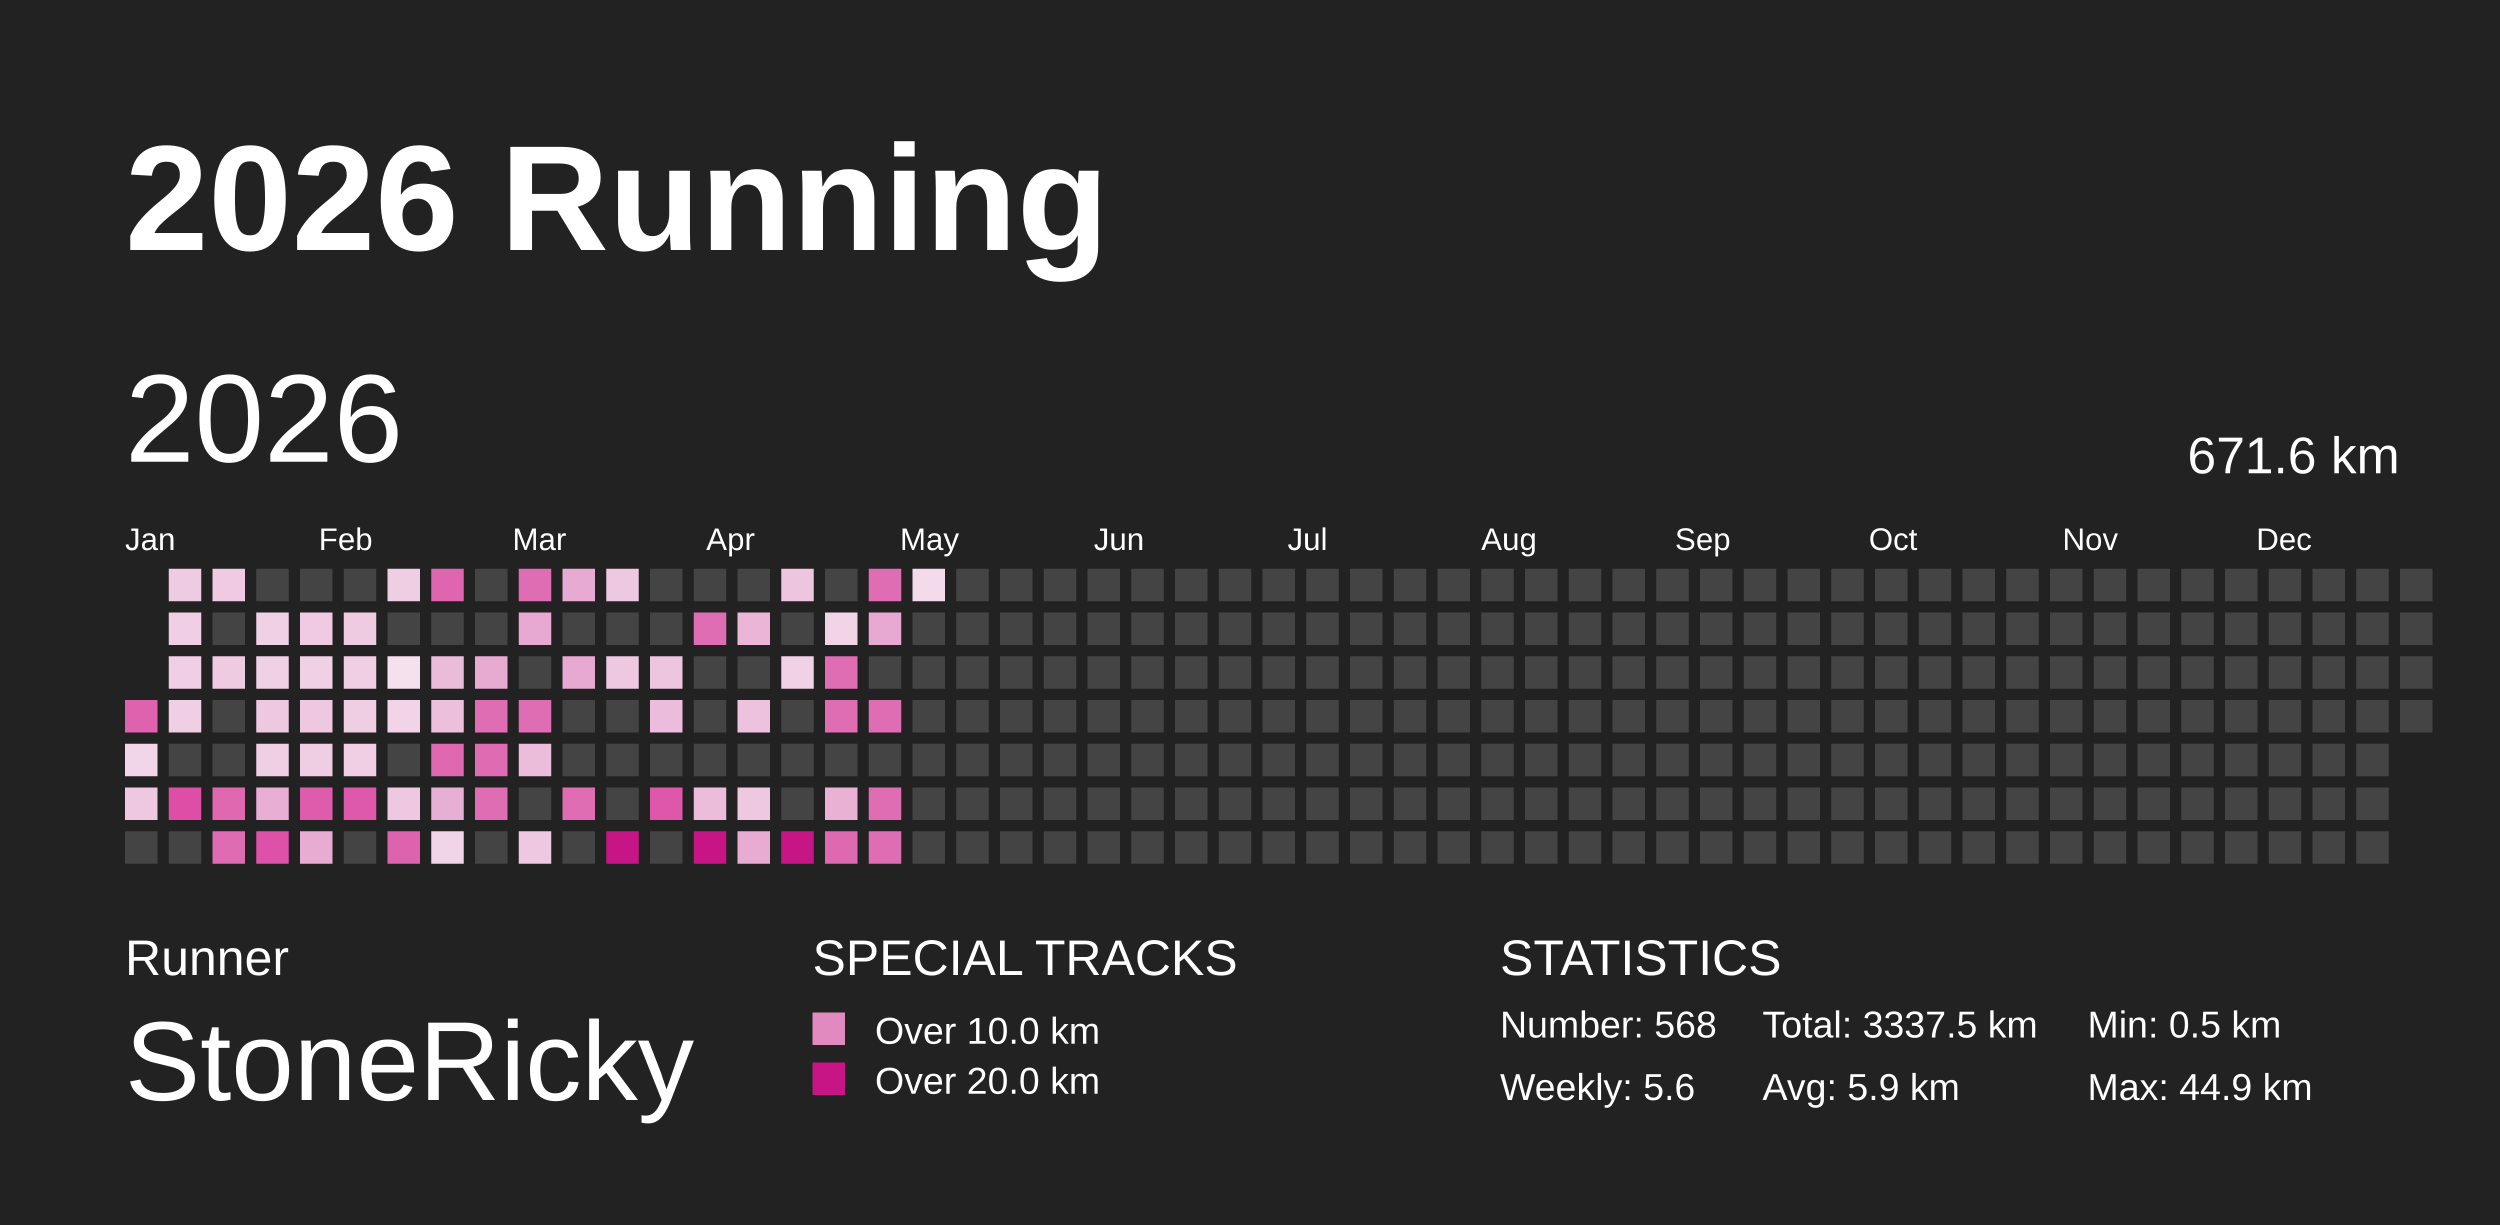
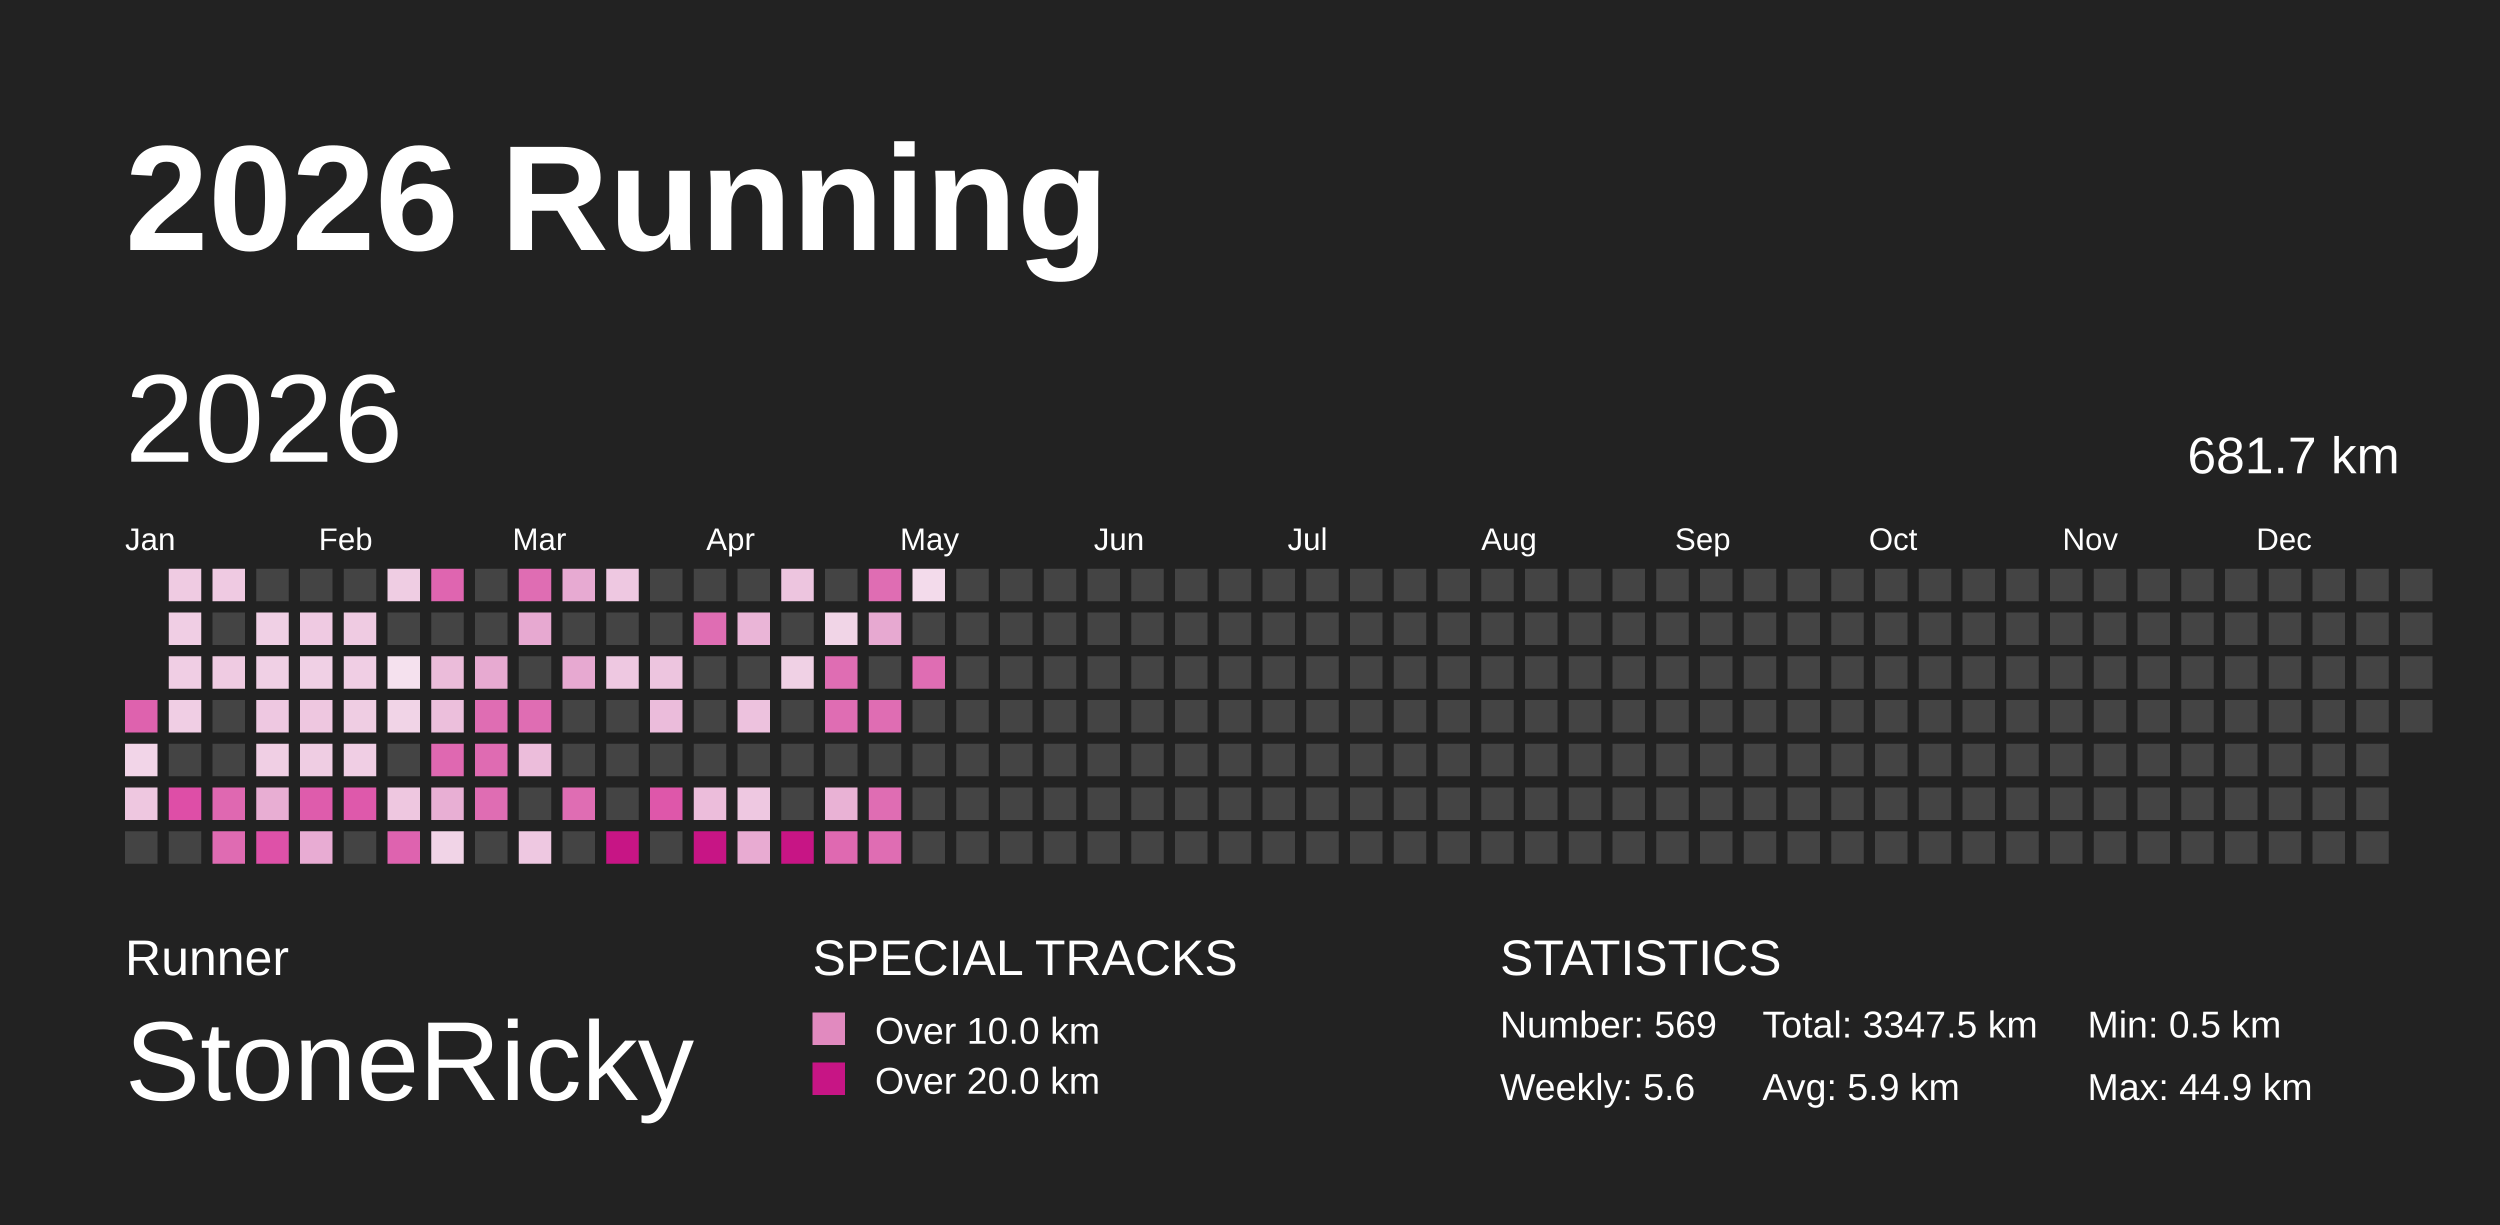
<svg xmlns="http://www.w3.org/2000/svg" baseProfile="full" height="98mm" version="1.1" viewBox="0,0,200,98" width="200mm">
  <defs />
  <rect fill="#222222" height="98" width="200" x="0" y="0" />
  <text fill="#FFFFFF" style="font-size:12px; font-family:Arial; font-weight:bold;" x="10" y="20">2026 Running</text>
  <text fill="#FFFFFF" style="font-size:4px; font-family:Arial" x="10" y="78">Runner</text>
  <text fill="#FFFFFF" style="font-size:9px; font-family:Arial" x="10" y="88">StoneRicky</text>
  <text fill="#FFFFFF" style="font-size:4px; font-family:Arial" x="65" y="78">SPECIAL TRACKS</text>
  <rect fill="#E18ABF" height="2.6" width="2.6" x="65" y="81" />
  <text fill="#FFFFFF" style="font-size:3px; font-family:Arial" x="70" y="83.5">Over 10.0 km</text>
  <rect fill="#C71585" height="2.6" width="2.6" x="65" y="85" />
  <text fill="#FFFFFF" style="font-size:3px; font-family:Arial" x="70" y="87.5">Over 20.0 km</text>
  <text fill="#FFFFFF" style="font-size:4px; font-family:Arial" x="120" y="78">STATISTICS</text>
-   <text fill="#FFFFFF" style="font-size:3px; font-family:Arial" x="120" y="83">Number: 568</text>
+   <text fill="#FFFFFF" style="font-size:3px; font-family:Arial" x="120" y="83">Number: 569</text>
  <text fill="#FFFFFF" style="font-size:3px; font-family:Arial" x="120" y="88">Weekly: 5.6</text>
-   <text fill="#FFFFFF" style="font-size:3px; font-family:Arial" x="141" y="83">Total: 3337.5 km</text>
+   <text fill="#FFFFFF" style="font-size:3px; font-family:Arial" x="141" y="83">Total: 3347.5 km</text>
  <text fill="#FFFFFF" style="font-size:3px; font-family:Arial" x="141" y="88">Avg: 5.9 km</text>
  <text fill="#FFFFFF" style="font-size:3px; font-family:Arial" x="167" y="83">Min: 0.5 km</text>
  <text fill="#FFFFFF" style="font-size:3px; font-family:Arial" x="167" y="88">Max: 44.9 km</text>
  <text dominant-baseline="hanging" fill="#FFFFFF" style="font-size:10.0px; font-family:Arial;" x="10" y="30">2026</text>
-   <text dominant-baseline="hanging" fill="#FFFFFF" style="font-size:4.125px; font-family:Arial;" x="175" y="35">671.6 km</text>
+   <text dominant-baseline="hanging" fill="#FFFFFF" style="font-size:4.125px; font-family:Arial;" x="175" y="35">681.7 km</text>
  <text fill="#FFFFFF" style="font-size:2.5px; font-family:Arial" x="10.0" y="44">Jan</text>
  <text fill="#FFFFFF" style="font-size:2.5px; font-family:Arial" x="25.5" y="44">Feb</text>
  <text fill="#FFFFFF" style="font-size:2.5px; font-family:Arial" x="41.0" y="44">Mar</text>
  <text fill="#FFFFFF" style="font-size:2.5px; font-family:Arial" x="56.5" y="44">Apr</text>
  <text fill="#FFFFFF" style="font-size:2.5px; font-family:Arial" x="72.0" y="44">May</text>
  <text fill="#FFFFFF" style="font-size:2.5px; font-family:Arial" x="87.5" y="44">Jun</text>
  <text fill="#FFFFFF" style="font-size:2.5px; font-family:Arial" x="103.0" y="44">Jul</text>
  <text fill="#FFFFFF" style="font-size:2.5px; font-family:Arial" x="118.5" y="44">Aug</text>
  <text fill="#FFFFFF" style="font-size:2.5px; font-family:Arial" x="134.0" y="44">Sep</text>
  <text fill="#FFFFFF" style="font-size:2.5px; font-family:Arial" x="149.5" y="44">Oct</text>
  <text fill="#FFFFFF" style="font-size:2.5px; font-family:Arial" x="165.0" y="44">Nov</text>
  <text fill="#FFFFFF" style="font-size:2.5px; font-family:Arial" x="180.5" y="44">Dec</text>
  <rect fill="#de62ae" height="2.6" width="2.6" x="10.0" y="56.0" />
  <rect fill="#f2d5e8" height="2.6" width="2.6" x="10.0" y="59.5" />
  <rect fill="#eec7e0" height="2.6" width="2.6" x="10.0" y="63.0" />
  <rect fill="#444444" height="2.6" width="2.6" x="10.0" y="66.5" />
  <rect fill="#efcbe2" height="2.6" width="2.6" x="13.5" y="45.5" />
  <rect fill="#f0cee4" height="2.6" width="2.6" x="13.5" y="49.0" />
  <rect fill="#f0cee4" height="2.6" width="2.6" x="13.5" y="52.5" />
  <rect fill="#f0cee4" height="2.6" width="2.6" x="13.5" y="56.0" />
  <rect fill="#444444" height="2.6" width="2.6" x="13.5" y="59.5" />
  <rect fill="#de4ea7" height="2.6" width="2.6" x="13.5" y="63.0" />
  <rect fill="#444444" height="2.6" width="2.6" x="13.5" y="66.5" />
  <rect fill="#efcae2" height="2.6" width="2.6" x="17.0" y="45.5" />
  <rect fill="#444444" height="2.6" width="2.6" x="17.0" y="49.0" />
  <rect fill="#efcbe2" height="2.6" width="2.6" x="17.0" y="52.5" />
  <rect fill="#444444" height="2.6" width="2.6" x="17.0" y="56.0" />
  <rect fill="#444444" height="2.6" width="2.6" x="17.0" y="59.5" />
  <rect fill="#df68b1" height="2.6" width="2.6" x="17.0" y="63.0" />
  <rect fill="#df6bb2" height="2.6" width="2.6" x="17.0" y="66.5" />
  <rect fill="#444444" height="2.6" width="2.6" x="20.5" y="45.5" />
  <rect fill="#f0d0e5" height="2.6" width="2.6" x="20.5" y="49.0" />
  <rect fill="#f0d0e5" height="2.6" width="2.6" x="20.5" y="52.5" />
  <rect fill="#eec8e1" height="2.6" width="2.6" x="20.5" y="56.0" />
  <rect fill="#f0cfe4" height="2.6" width="2.6" x="20.5" y="59.5" />
  <rect fill="#e8aed3" height="2.6" width="2.6" x="20.5" y="63.0" />
  <rect fill="#de51a8" height="2.6" width="2.6" x="20.5" y="66.5" />
  <rect fill="#444444" height="2.6" width="2.6" x="24.0" y="45.5" />
  <rect fill="#efcae2" height="2.6" width="2.6" x="24.0" y="49.0" />
  <rect fill="#f0d0e5" height="2.6" width="2.6" x="24.0" y="52.5" />
  <rect fill="#eec7e0" height="2.6" width="2.6" x="24.0" y="56.0" />
  <rect fill="#efcde3" height="2.6" width="2.6" x="24.0" y="59.5" />
  <rect fill="#de5cac" height="2.6" width="2.6" x="24.0" y="63.0" />
  <rect fill="#e8acd3" height="2.6" width="2.6" x="24.0" y="66.5" />
  <rect fill="#444444" height="2.6" width="2.6" x="27.5" y="45.5" />
  <rect fill="#efcbe2" height="2.6" width="2.6" x="27.5" y="49.0" />
  <rect fill="#f0cee4" height="2.6" width="2.6" x="27.5" y="52.5" />
  <rect fill="#efcde3" height="2.6" width="2.6" x="27.5" y="56.0" />
  <rect fill="#f0cee4" height="2.6" width="2.6" x="27.5" y="59.5" />
  <rect fill="#de59ab" height="2.6" width="2.6" x="27.5" y="63.0" />
  <rect fill="#444444" height="2.6" width="2.6" x="27.5" y="66.5" />
  <rect fill="#efcde3" height="2.6" width="2.6" x="31.0" y="45.5" />
  <rect fill="#444444" height="2.6" width="2.6" x="31.0" y="49.0" />
  <rect fill="#f5e1ee" height="2.6" width="2.6" x="31.0" y="52.5" />
  <rect fill="#f1d4e7" height="2.6" width="2.6" x="31.0" y="56.0" />
  <rect fill="#444444" height="2.6" width="2.6" x="31.0" y="59.5" />
  <rect fill="#eec7e0" height="2.6" width="2.6" x="31.0" y="63.0" />
  <rect fill="#de63af" height="2.6" width="2.6" x="31.0" y="66.5" />
  <rect fill="#df65b0" height="2.6" width="2.6" x="34.5" y="45.5" />
  <rect fill="#444444" height="2.6" width="2.6" x="34.5" y="49.0" />
  <rect fill="#ebbcda" height="2.6" width="2.6" x="34.5" y="52.5" />
  <rect fill="#ecbfdc" height="2.6" width="2.6" x="34.5" y="56.0" />
  <rect fill="#df68b1" height="2.6" width="2.6" x="34.5" y="59.5" />
  <rect fill="#e8afd4" height="2.6" width="2.6" x="34.5" y="63.0" />
  <rect fill="#f1d4e7" height="2.6" width="2.6" x="34.5" y="66.5" />
  <rect fill="#444444" height="2.6" width="2.6" x="38.0" y="45.5" />
  <rect fill="#444444" height="2.6" width="2.6" x="38.0" y="49.0" />
  <rect fill="#e7aad1" height="2.6" width="2.6" x="38.0" y="52.5" />
  <rect fill="#df6db3" height="2.6" width="2.6" x="38.0" y="56.0" />
  <rect fill="#df6bb2" height="2.6" width="2.6" x="38.0" y="59.5" />
  <rect fill="#df6db3" height="2.6" width="2.6" x="38.0" y="63.0" />
  <rect fill="#444444" height="2.6" width="2.6" x="38.0" y="66.5" />
  <rect fill="#df6db3" height="2.6" width="2.6" x="41.5" y="45.5" />
  <rect fill="#e7a9d1" height="2.6" width="2.6" x="41.5" y="49.0" />
  <rect fill="#444444" height="2.6" width="2.6" x="41.5" y="52.5" />
  <rect fill="#df6db3" height="2.6" width="2.6" x="41.5" y="56.0" />
  <rect fill="#ecbddb" height="2.6" width="2.6" x="41.5" y="59.5" />
  <rect fill="#444444" height="2.6" width="2.6" x="41.5" y="63.0" />
  <rect fill="#eec8e1" height="2.6" width="2.6" x="41.5" y="66.5" />
  <rect fill="#e7aad2" height="2.6" width="2.6" x="45.0" y="45.5" />
  <rect fill="#444444" height="2.6" width="2.6" x="45.0" y="49.0" />
  <rect fill="#e7a9d1" height="2.6" width="2.6" x="45.0" y="52.5" />
  <rect fill="#444444" height="2.6" width="2.6" x="45.0" y="56.0" />
  <rect fill="#444444" height="2.6" width="2.6" x="45.0" y="59.5" />
  <rect fill="#df6db3" height="2.6" width="2.6" x="45.0" y="63.0" />
  <rect fill="#444444" height="2.6" width="2.6" x="45.0" y="66.5" />
  <rect fill="#eec8e1" height="2.6" width="2.6" x="48.5" y="45.5" />
  <rect fill="#444444" height="2.6" width="2.6" x="48.5" y="49.0" />
  <rect fill="#eec8e1" height="2.6" width="2.6" x="48.5" y="52.5" />
  <rect fill="#444444" height="2.6" width="2.6" x="48.5" y="56.0" />
  <rect fill="#444444" height="2.6" width="2.6" x="48.5" y="59.5" />
  <rect fill="#444444" height="2.6" width="2.6" x="48.5" y="63.0" />
  <rect fill="#C71585" height="2.6" width="2.6" x="48.5" y="66.5" />
  <rect fill="#444444" height="2.6" width="2.6" x="52.0" y="45.5" />
  <rect fill="#444444" height="2.6" width="2.6" x="52.0" y="49.0" />
  <rect fill="#edc5df" height="2.6" width="2.6" x="52.0" y="52.5" />
  <rect fill="#ebbcdb" height="2.6" width="2.6" x="52.0" y="56.0" />
  <rect fill="#444444" height="2.6" width="2.6" x="52.0" y="59.5" />
  <rect fill="#de57aa" height="2.6" width="2.6" x="52.0" y="63.0" />
  <rect fill="#444444" height="2.6" width="2.6" x="52.0" y="66.5" />
  <rect fill="#444444" height="2.6" width="2.6" x="55.5" y="45.5" />
  <rect fill="#df6db3" height="2.6" width="2.6" x="55.5" y="49.0" />
  <rect fill="#444444" height="2.6" width="2.6" x="55.5" y="52.5" />
  <rect fill="#444444" height="2.6" width="2.6" x="55.5" y="56.0" />
  <rect fill="#444444" height="2.6" width="2.6" x="55.5" y="59.5" />
  <rect fill="#ecbddb" height="2.6" width="2.6" x="55.5" y="63.0" />
  <rect fill="#C71585" height="2.6" width="2.6" x="55.5" y="66.5" />
  <rect fill="#444444" height="2.6" width="2.6" x="59.0" y="45.5" />
  <rect fill="#eab5d7" height="2.6" width="2.6" x="59.0" y="49.0" />
  <rect fill="#444444" height="2.6" width="2.6" x="59.0" y="52.5" />
  <rect fill="#edc2de" height="2.6" width="2.6" x="59.0" y="56.0" />
  <rect fill="#444444" height="2.6" width="2.6" x="59.0" y="59.5" />
  <rect fill="#eec8e1" height="2.6" width="2.6" x="59.0" y="63.0" />
  <rect fill="#e8abd2" height="2.6" width="2.6" x="59.0" y="66.5" />
  <rect fill="#edc5df" height="2.6" width="2.6" x="62.5" y="45.5" />
  <rect fill="#444444" height="2.6" width="2.6" x="62.5" y="49.0" />
  <rect fill="#f0d1e5" height="2.6" width="2.6" x="62.5" y="52.5" />
  <rect fill="#444444" height="2.6" width="2.6" x="62.5" y="56.0" />
  <rect fill="#444444" height="2.6" width="2.6" x="62.5" y="59.5" />
  <rect fill="#444444" height="2.6" width="2.6" x="62.5" y="63.0" />
  <rect fill="#C71585" height="2.6" width="2.6" x="62.5" y="66.5" />
  <rect fill="#444444" height="2.6" width="2.6" x="66.0" y="45.5" />
  <rect fill="#f1d5e7" height="2.6" width="2.6" x="66.0" y="49.0" />
  <rect fill="#df6db3" height="2.6" width="2.6" x="66.0" y="52.5" />
  <rect fill="#df6db3" height="2.6" width="2.6" x="66.0" y="56.0" />
  <rect fill="#444444" height="2.6" width="2.6" x="66.0" y="59.5" />
  <rect fill="#e9b2d5" height="2.6" width="2.6" x="66.0" y="63.0" />
  <rect fill="#df69b1" height="2.6" width="2.6" x="66.0" y="66.5" />
  <rect fill="#df6db3" height="2.6" width="2.6" x="69.5" y="45.5" />
  <rect fill="#e7a9d1" height="2.6" width="2.6" x="69.5" y="49.0" />
  <rect fill="#444444" height="2.6" width="2.6" x="69.5" y="52.5" />
  <rect fill="#df6db3" height="2.6" width="2.6" x="69.5" y="56.0" />
  <rect fill="#444444" height="2.6" width="2.6" x="69.5" y="59.5" />
  <rect fill="#df6db3" height="2.6" width="2.6" x="69.5" y="63.0" />
  <rect fill="#df6db3" height="2.6" width="2.6" x="69.5" y="66.5" />
  <rect fill="#f3dbeb" height="2.6" width="2.6" x="73.0" y="45.5" />
  <rect fill="#444444" height="2.6" width="2.6" x="73.0" y="49.0" />
-   <rect fill="#444444" height="2.6" width="2.6" x="73.0" y="52.5" />
+   <rect fill="#df6db3" height="2.6" width="2.6" x="73.0" y="52.5" />
  <rect fill="#444444" height="2.6" width="2.6" x="73.0" y="56.0" />
  <rect fill="#444444" height="2.6" width="2.6" x="73.0" y="59.5" />
  <rect fill="#444444" height="2.6" width="2.6" x="73.0" y="63.0" />
  <rect fill="#444444" height="2.6" width="2.6" x="73.0" y="66.5" />
  <rect fill="#444444" height="2.6" width="2.6" x="76.5" y="45.5" />
  <rect fill="#444444" height="2.6" width="2.6" x="76.5" y="49.0" />
  <rect fill="#444444" height="2.6" width="2.6" x="76.5" y="52.5" />
  <rect fill="#444444" height="2.6" width="2.6" x="76.5" y="56.0" />
  <rect fill="#444444" height="2.6" width="2.6" x="76.5" y="59.5" />
  <rect fill="#444444" height="2.6" width="2.6" x="76.5" y="63.0" />
  <rect fill="#444444" height="2.6" width="2.6" x="76.5" y="66.5" />
  <rect fill="#444444" height="2.6" width="2.6" x="80.0" y="45.5" />
  <rect fill="#444444" height="2.6" width="2.6" x="80.0" y="49.0" />
  <rect fill="#444444" height="2.6" width="2.6" x="80.0" y="52.5" />
  <rect fill="#444444" height="2.6" width="2.6" x="80.0" y="56.0" />
  <rect fill="#444444" height="2.6" width="2.6" x="80.0" y="59.5" />
  <rect fill="#444444" height="2.6" width="2.6" x="80.0" y="63.0" />
  <rect fill="#444444" height="2.6" width="2.6" x="80.0" y="66.5" />
  <rect fill="#444444" height="2.6" width="2.6" x="83.5" y="45.5" />
  <rect fill="#444444" height="2.6" width="2.6" x="83.5" y="49.0" />
  <rect fill="#444444" height="2.6" width="2.6" x="83.5" y="52.5" />
  <rect fill="#444444" height="2.6" width="2.6" x="83.5" y="56.0" />
  <rect fill="#444444" height="2.6" width="2.6" x="83.5" y="59.5" />
  <rect fill="#444444" height="2.6" width="2.6" x="83.5" y="63.0" />
  <rect fill="#444444" height="2.6" width="2.6" x="83.5" y="66.5" />
  <rect fill="#444444" height="2.6" width="2.6" x="87.0" y="45.5" />
  <rect fill="#444444" height="2.6" width="2.6" x="87.0" y="49.0" />
  <rect fill="#444444" height="2.6" width="2.6" x="87.0" y="52.5" />
  <rect fill="#444444" height="2.6" width="2.6" x="87.0" y="56.0" />
  <rect fill="#444444" height="2.6" width="2.6" x="87.0" y="59.5" />
  <rect fill="#444444" height="2.6" width="2.6" x="87.0" y="63.0" />
  <rect fill="#444444" height="2.6" width="2.6" x="87.0" y="66.5" />
  <rect fill="#444444" height="2.6" width="2.6" x="90.5" y="45.5" />
  <rect fill="#444444" height="2.6" width="2.6" x="90.5" y="49.0" />
  <rect fill="#444444" height="2.6" width="2.6" x="90.5" y="52.5" />
  <rect fill="#444444" height="2.6" width="2.6" x="90.5" y="56.0" />
  <rect fill="#444444" height="2.6" width="2.6" x="90.5" y="59.5" />
  <rect fill="#444444" height="2.6" width="2.6" x="90.5" y="63.0" />
  <rect fill="#444444" height="2.6" width="2.6" x="90.5" y="66.5" />
  <rect fill="#444444" height="2.6" width="2.6" x="94.0" y="45.5" />
  <rect fill="#444444" height="2.6" width="2.6" x="94.0" y="49.0" />
  <rect fill="#444444" height="2.6" width="2.6" x="94.0" y="52.5" />
  <rect fill="#444444" height="2.6" width="2.6" x="94.0" y="56.0" />
  <rect fill="#444444" height="2.6" width="2.6" x="94.0" y="59.5" />
  <rect fill="#444444" height="2.6" width="2.6" x="94.0" y="63.0" />
  <rect fill="#444444" height="2.6" width="2.6" x="94.0" y="66.5" />
  <rect fill="#444444" height="2.6" width="2.6" x="97.5" y="45.5" />
  <rect fill="#444444" height="2.6" width="2.6" x="97.5" y="49.0" />
  <rect fill="#444444" height="2.6" width="2.6" x="97.5" y="52.5" />
  <rect fill="#444444" height="2.6" width="2.6" x="97.5" y="56.0" />
  <rect fill="#444444" height="2.6" width="2.6" x="97.5" y="59.5" />
  <rect fill="#444444" height="2.6" width="2.6" x="97.5" y="63.0" />
  <rect fill="#444444" height="2.6" width="2.6" x="97.5" y="66.5" />
  <rect fill="#444444" height="2.6" width="2.6" x="101.0" y="45.5" />
  <rect fill="#444444" height="2.6" width="2.6" x="101.0" y="49.0" />
  <rect fill="#444444" height="2.6" width="2.6" x="101.0" y="52.5" />
  <rect fill="#444444" height="2.6" width="2.6" x="101.0" y="56.0" />
  <rect fill="#444444" height="2.6" width="2.6" x="101.0" y="59.5" />
  <rect fill="#444444" height="2.6" width="2.6" x="101.0" y="63.0" />
  <rect fill="#444444" height="2.6" width="2.6" x="101.0" y="66.5" />
  <rect fill="#444444" height="2.6" width="2.6" x="104.5" y="45.5" />
  <rect fill="#444444" height="2.6" width="2.6" x="104.5" y="49.0" />
  <rect fill="#444444" height="2.6" width="2.6" x="104.5" y="52.5" />
  <rect fill="#444444" height="2.6" width="2.6" x="104.5" y="56.0" />
  <rect fill="#444444" height="2.6" width="2.6" x="104.5" y="59.5" />
  <rect fill="#444444" height="2.6" width="2.6" x="104.5" y="63.0" />
  <rect fill="#444444" height="2.6" width="2.6" x="104.5" y="66.5" />
  <rect fill="#444444" height="2.6" width="2.6" x="108.0" y="45.5" />
  <rect fill="#444444" height="2.6" width="2.6" x="108.0" y="49.0" />
  <rect fill="#444444" height="2.6" width="2.6" x="108.0" y="52.5" />
  <rect fill="#444444" height="2.6" width="2.6" x="108.0" y="56.0" />
  <rect fill="#444444" height="2.6" width="2.6" x="108.0" y="59.5" />
  <rect fill="#444444" height="2.6" width="2.6" x="108.0" y="63.0" />
  <rect fill="#444444" height="2.6" width="2.6" x="108.0" y="66.5" />
  <rect fill="#444444" height="2.6" width="2.6" x="111.5" y="45.5" />
  <rect fill="#444444" height="2.6" width="2.6" x="111.5" y="49.0" />
  <rect fill="#444444" height="2.6" width="2.6" x="111.5" y="52.5" />
  <rect fill="#444444" height="2.6" width="2.6" x="111.5" y="56.0" />
  <rect fill="#444444" height="2.6" width="2.6" x="111.5" y="59.5" />
  <rect fill="#444444" height="2.6" width="2.6" x="111.5" y="63.0" />
  <rect fill="#444444" height="2.6" width="2.6" x="111.5" y="66.5" />
  <rect fill="#444444" height="2.6" width="2.6" x="115.0" y="45.5" />
  <rect fill="#444444" height="2.6" width="2.6" x="115.0" y="49.0" />
  <rect fill="#444444" height="2.6" width="2.6" x="115.0" y="52.5" />
  <rect fill="#444444" height="2.6" width="2.6" x="115.0" y="56.0" />
  <rect fill="#444444" height="2.6" width="2.6" x="115.0" y="59.5" />
  <rect fill="#444444" height="2.6" width="2.6" x="115.0" y="63.0" />
  <rect fill="#444444" height="2.6" width="2.6" x="115.0" y="66.5" />
  <rect fill="#444444" height="2.6" width="2.6" x="118.5" y="45.5" />
  <rect fill="#444444" height="2.6" width="2.6" x="118.5" y="49.0" />
  <rect fill="#444444" height="2.6" width="2.6" x="118.5" y="52.5" />
  <rect fill="#444444" height="2.6" width="2.6" x="118.5" y="56.0" />
  <rect fill="#444444" height="2.6" width="2.6" x="118.5" y="59.5" />
  <rect fill="#444444" height="2.6" width="2.6" x="118.5" y="63.0" />
  <rect fill="#444444" height="2.6" width="2.6" x="118.5" y="66.5" />
  <rect fill="#444444" height="2.6" width="2.6" x="122.0" y="45.5" />
  <rect fill="#444444" height="2.6" width="2.6" x="122.0" y="49.0" />
  <rect fill="#444444" height="2.6" width="2.6" x="122.0" y="52.5" />
  <rect fill="#444444" height="2.6" width="2.6" x="122.0" y="56.0" />
  <rect fill="#444444" height="2.6" width="2.6" x="122.0" y="59.5" />
  <rect fill="#444444" height="2.6" width="2.6" x="122.0" y="63.0" />
  <rect fill="#444444" height="2.6" width="2.6" x="122.0" y="66.5" />
  <rect fill="#444444" height="2.6" width="2.6" x="125.5" y="45.5" />
  <rect fill="#444444" height="2.6" width="2.6" x="125.5" y="49.0" />
  <rect fill="#444444" height="2.6" width="2.6" x="125.5" y="52.5" />
  <rect fill="#444444" height="2.6" width="2.6" x="125.5" y="56.0" />
  <rect fill="#444444" height="2.6" width="2.6" x="125.5" y="59.5" />
  <rect fill="#444444" height="2.6" width="2.6" x="125.5" y="63.0" />
  <rect fill="#444444" height="2.6" width="2.6" x="125.5" y="66.5" />
  <rect fill="#444444" height="2.6" width="2.6" x="129.0" y="45.5" />
  <rect fill="#444444" height="2.6" width="2.6" x="129.0" y="49.0" />
  <rect fill="#444444" height="2.6" width="2.6" x="129.0" y="52.5" />
  <rect fill="#444444" height="2.6" width="2.6" x="129.0" y="56.0" />
  <rect fill="#444444" height="2.6" width="2.6" x="129.0" y="59.5" />
  <rect fill="#444444" height="2.6" width="2.6" x="129.0" y="63.0" />
  <rect fill="#444444" height="2.6" width="2.6" x="129.0" y="66.5" />
  <rect fill="#444444" height="2.6" width="2.6" x="132.5" y="45.5" />
  <rect fill="#444444" height="2.6" width="2.6" x="132.5" y="49.0" />
  <rect fill="#444444" height="2.6" width="2.6" x="132.5" y="52.5" />
  <rect fill="#444444" height="2.6" width="2.6" x="132.5" y="56.0" />
  <rect fill="#444444" height="2.6" width="2.6" x="132.5" y="59.5" />
  <rect fill="#444444" height="2.6" width="2.6" x="132.5" y="63.0" />
  <rect fill="#444444" height="2.6" width="2.6" x="132.5" y="66.5" />
  <rect fill="#444444" height="2.6" width="2.6" x="136.0" y="45.5" />
  <rect fill="#444444" height="2.6" width="2.6" x="136.0" y="49.0" />
  <rect fill="#444444" height="2.6" width="2.6" x="136.0" y="52.5" />
  <rect fill="#444444" height="2.6" width="2.6" x="136.0" y="56.0" />
  <rect fill="#444444" height="2.6" width="2.6" x="136.0" y="59.5" />
  <rect fill="#444444" height="2.6" width="2.6" x="136.0" y="63.0" />
  <rect fill="#444444" height="2.6" width="2.6" x="136.0" y="66.5" />
  <rect fill="#444444" height="2.6" width="2.6" x="139.5" y="45.5" />
  <rect fill="#444444" height="2.6" width="2.6" x="139.5" y="49.0" />
  <rect fill="#444444" height="2.6" width="2.6" x="139.5" y="52.5" />
  <rect fill="#444444" height="2.6" width="2.6" x="139.5" y="56.0" />
  <rect fill="#444444" height="2.6" width="2.6" x="139.5" y="59.5" />
  <rect fill="#444444" height="2.6" width="2.6" x="139.5" y="63.0" />
  <rect fill="#444444" height="2.6" width="2.6" x="139.5" y="66.5" />
  <rect fill="#444444" height="2.6" width="2.6" x="143.0" y="45.5" />
  <rect fill="#444444" height="2.6" width="2.6" x="143.0" y="49.0" />
  <rect fill="#444444" height="2.6" width="2.6" x="143.0" y="52.5" />
  <rect fill="#444444" height="2.6" width="2.6" x="143.0" y="56.0" />
  <rect fill="#444444" height="2.6" width="2.6" x="143.0" y="59.5" />
  <rect fill="#444444" height="2.6" width="2.6" x="143.0" y="63.0" />
  <rect fill="#444444" height="2.6" width="2.6" x="143.0" y="66.5" />
  <rect fill="#444444" height="2.6" width="2.6" x="146.5" y="45.5" />
  <rect fill="#444444" height="2.6" width="2.6" x="146.5" y="49.0" />
  <rect fill="#444444" height="2.6" width="2.6" x="146.5" y="52.5" />
  <rect fill="#444444" height="2.6" width="2.6" x="146.5" y="56.0" />
  <rect fill="#444444" height="2.6" width="2.6" x="146.5" y="59.5" />
  <rect fill="#444444" height="2.6" width="2.6" x="146.5" y="63.0" />
  <rect fill="#444444" height="2.6" width="2.6" x="146.5" y="66.5" />
  <rect fill="#444444" height="2.6" width="2.6" x="150.0" y="45.5" />
  <rect fill="#444444" height="2.6" width="2.6" x="150.0" y="49.0" />
  <rect fill="#444444" height="2.6" width="2.6" x="150.0" y="52.5" />
  <rect fill="#444444" height="2.6" width="2.6" x="150.0" y="56.0" />
  <rect fill="#444444" height="2.6" width="2.6" x="150.0" y="59.5" />
  <rect fill="#444444" height="2.6" width="2.6" x="150.0" y="63.0" />
  <rect fill="#444444" height="2.6" width="2.6" x="150.0" y="66.5" />
  <rect fill="#444444" height="2.6" width="2.6" x="153.5" y="45.5" />
  <rect fill="#444444" height="2.6" width="2.6" x="153.5" y="49.0" />
  <rect fill="#444444" height="2.6" width="2.6" x="153.5" y="52.5" />
  <rect fill="#444444" height="2.6" width="2.6" x="153.5" y="56.0" />
  <rect fill="#444444" height="2.6" width="2.6" x="153.5" y="59.5" />
  <rect fill="#444444" height="2.6" width="2.6" x="153.5" y="63.0" />
  <rect fill="#444444" height="2.6" width="2.6" x="153.5" y="66.5" />
  <rect fill="#444444" height="2.6" width="2.6" x="157.0" y="45.5" />
  <rect fill="#444444" height="2.6" width="2.6" x="157.0" y="49.0" />
  <rect fill="#444444" height="2.6" width="2.6" x="157.0" y="52.5" />
  <rect fill="#444444" height="2.6" width="2.6" x="157.0" y="56.0" />
  <rect fill="#444444" height="2.6" width="2.6" x="157.0" y="59.5" />
  <rect fill="#444444" height="2.6" width="2.6" x="157.0" y="63.0" />
  <rect fill="#444444" height="2.6" width="2.6" x="157.0" y="66.5" />
  <rect fill="#444444" height="2.6" width="2.6" x="160.5" y="45.5" />
  <rect fill="#444444" height="2.6" width="2.6" x="160.5" y="49.0" />
  <rect fill="#444444" height="2.6" width="2.6" x="160.5" y="52.5" />
  <rect fill="#444444" height="2.6" width="2.6" x="160.5" y="56.0" />
  <rect fill="#444444" height="2.6" width="2.6" x="160.5" y="59.5" />
  <rect fill="#444444" height="2.6" width="2.6" x="160.5" y="63.0" />
  <rect fill="#444444" height="2.6" width="2.6" x="160.5" y="66.5" />
  <rect fill="#444444" height="2.6" width="2.6" x="164.0" y="45.5" />
  <rect fill="#444444" height="2.6" width="2.6" x="164.0" y="49.0" />
  <rect fill="#444444" height="2.6" width="2.6" x="164.0" y="52.5" />
  <rect fill="#444444" height="2.6" width="2.6" x="164.0" y="56.0" />
  <rect fill="#444444" height="2.6" width="2.6" x="164.0" y="59.5" />
  <rect fill="#444444" height="2.6" width="2.6" x="164.0" y="63.0" />
  <rect fill="#444444" height="2.6" width="2.6" x="164.0" y="66.5" />
  <rect fill="#444444" height="2.6" width="2.6" x="167.5" y="45.5" />
  <rect fill="#444444" height="2.6" width="2.6" x="167.5" y="49.0" />
  <rect fill="#444444" height="2.6" width="2.6" x="167.5" y="52.5" />
  <rect fill="#444444" height="2.6" width="2.6" x="167.5" y="56.0" />
  <rect fill="#444444" height="2.6" width="2.6" x="167.5" y="59.5" />
  <rect fill="#444444" height="2.6" width="2.6" x="167.5" y="63.0" />
  <rect fill="#444444" height="2.6" width="2.6" x="167.5" y="66.5" />
  <rect fill="#444444" height="2.6" width="2.6" x="171.0" y="45.5" />
  <rect fill="#444444" height="2.6" width="2.6" x="171.0" y="49.0" />
  <rect fill="#444444" height="2.6" width="2.6" x="171.0" y="52.5" />
  <rect fill="#444444" height="2.6" width="2.6" x="171.0" y="56.0" />
  <rect fill="#444444" height="2.6" width="2.6" x="171.0" y="59.5" />
  <rect fill="#444444" height="2.6" width="2.6" x="171.0" y="63.0" />
  <rect fill="#444444" height="2.6" width="2.6" x="171.0" y="66.5" />
  <rect fill="#444444" height="2.6" width="2.6" x="174.5" y="45.5" />
  <rect fill="#444444" height="2.6" width="2.6" x="174.5" y="49.0" />
  <rect fill="#444444" height="2.6" width="2.6" x="174.5" y="52.5" />
  <rect fill="#444444" height="2.6" width="2.6" x="174.5" y="56.0" />
  <rect fill="#444444" height="2.6" width="2.6" x="174.5" y="59.5" />
  <rect fill="#444444" height="2.6" width="2.6" x="174.5" y="63.0" />
  <rect fill="#444444" height="2.6" width="2.6" x="174.5" y="66.5" />
  <rect fill="#444444" height="2.6" width="2.6" x="178.0" y="45.5" />
  <rect fill="#444444" height="2.6" width="2.6" x="178.0" y="49.0" />
  <rect fill="#444444" height="2.6" width="2.6" x="178.0" y="52.5" />
  <rect fill="#444444" height="2.6" width="2.6" x="178.0" y="56.0" />
  <rect fill="#444444" height="2.6" width="2.6" x="178.0" y="59.5" />
  <rect fill="#444444" height="2.6" width="2.6" x="178.0" y="63.0" />
  <rect fill="#444444" height="2.6" width="2.6" x="178.0" y="66.5" />
  <rect fill="#444444" height="2.6" width="2.6" x="181.5" y="45.5" />
  <rect fill="#444444" height="2.6" width="2.6" x="181.5" y="49.0" />
  <rect fill="#444444" height="2.6" width="2.6" x="181.5" y="52.5" />
  <rect fill="#444444" height="2.6" width="2.6" x="181.5" y="56.0" />
  <rect fill="#444444" height="2.6" width="2.6" x="181.5" y="59.5" />
  <rect fill="#444444" height="2.6" width="2.6" x="181.5" y="63.0" />
  <rect fill="#444444" height="2.6" width="2.6" x="181.5" y="66.5" />
  <rect fill="#444444" height="2.6" width="2.6" x="185.0" y="45.5" />
  <rect fill="#444444" height="2.6" width="2.6" x="185.0" y="49.0" />
  <rect fill="#444444" height="2.6" width="2.6" x="185.0" y="52.5" />
  <rect fill="#444444" height="2.6" width="2.6" x="185.0" y="56.0" />
  <rect fill="#444444" height="2.6" width="2.6" x="185.0" y="59.5" />
  <rect fill="#444444" height="2.6" width="2.6" x="185.0" y="63.0" />
  <rect fill="#444444" height="2.6" width="2.6" x="185.0" y="66.5" />
  <rect fill="#444444" height="2.6" width="2.6" x="188.5" y="45.5" />
  <rect fill="#444444" height="2.6" width="2.6" x="188.5" y="49.0" />
  <rect fill="#444444" height="2.6" width="2.6" x="188.5" y="52.5" />
  <rect fill="#444444" height="2.6" width="2.6" x="188.5" y="56.0" />
  <rect fill="#444444" height="2.6" width="2.6" x="188.5" y="59.5" />
  <rect fill="#444444" height="2.6" width="2.6" x="188.5" y="63.0" />
  <rect fill="#444444" height="2.6" width="2.6" x="188.5" y="66.5" />
  <rect fill="#444444" height="2.6" width="2.6" x="192.0" y="45.5" />
  <rect fill="#444444" height="2.6" width="2.6" x="192.0" y="49.0" />
  <rect fill="#444444" height="2.6" width="2.6" x="192.0" y="52.5" />
  <rect fill="#444444" height="2.6" width="2.6" x="192.0" y="56.0" />
</svg>
